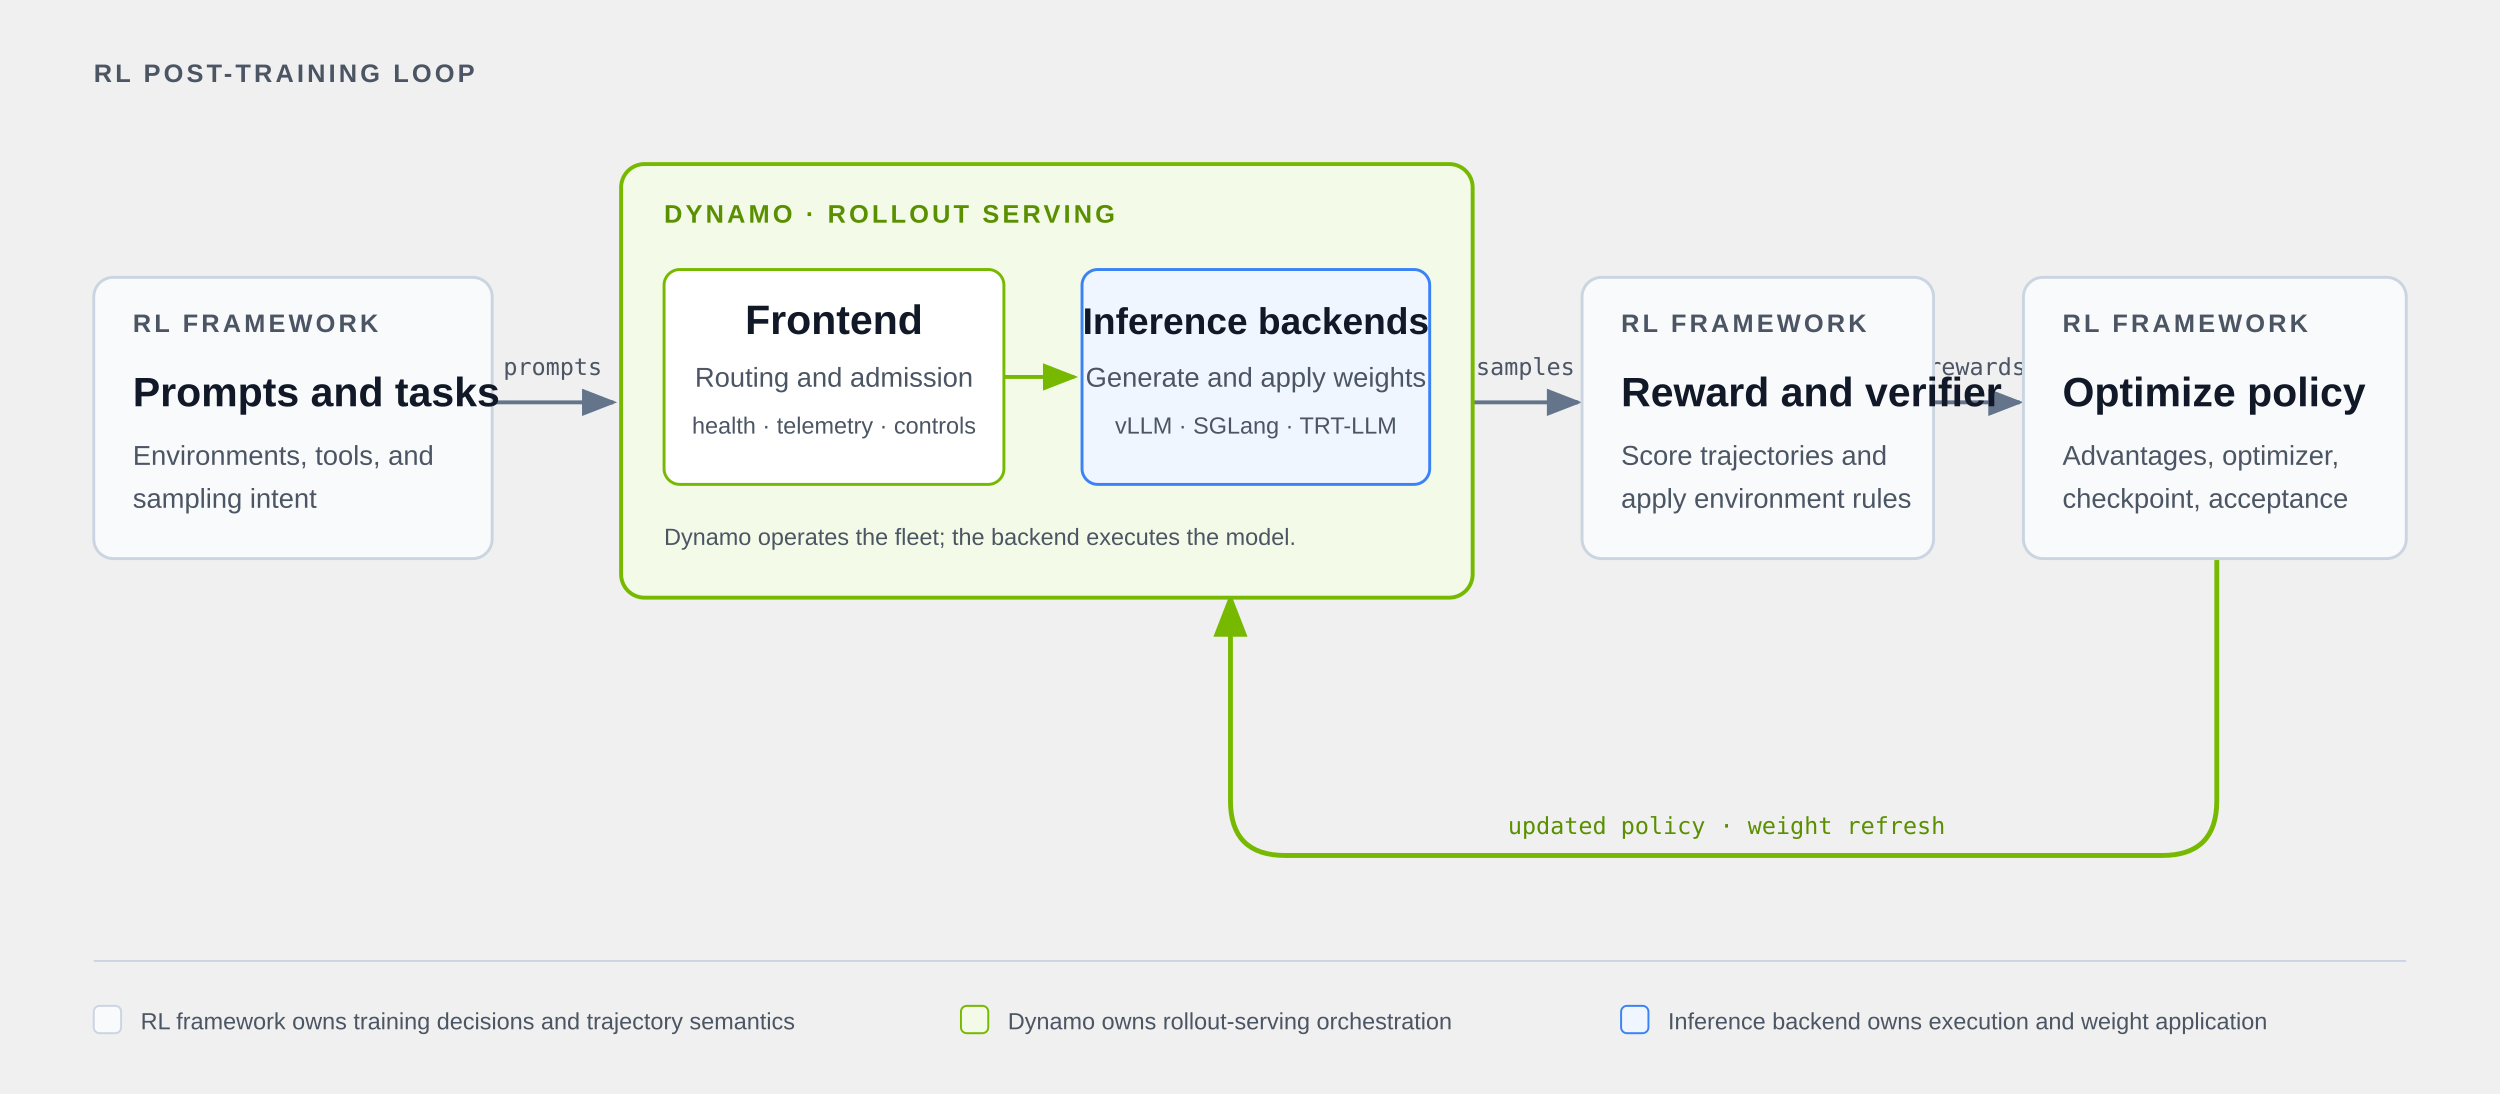
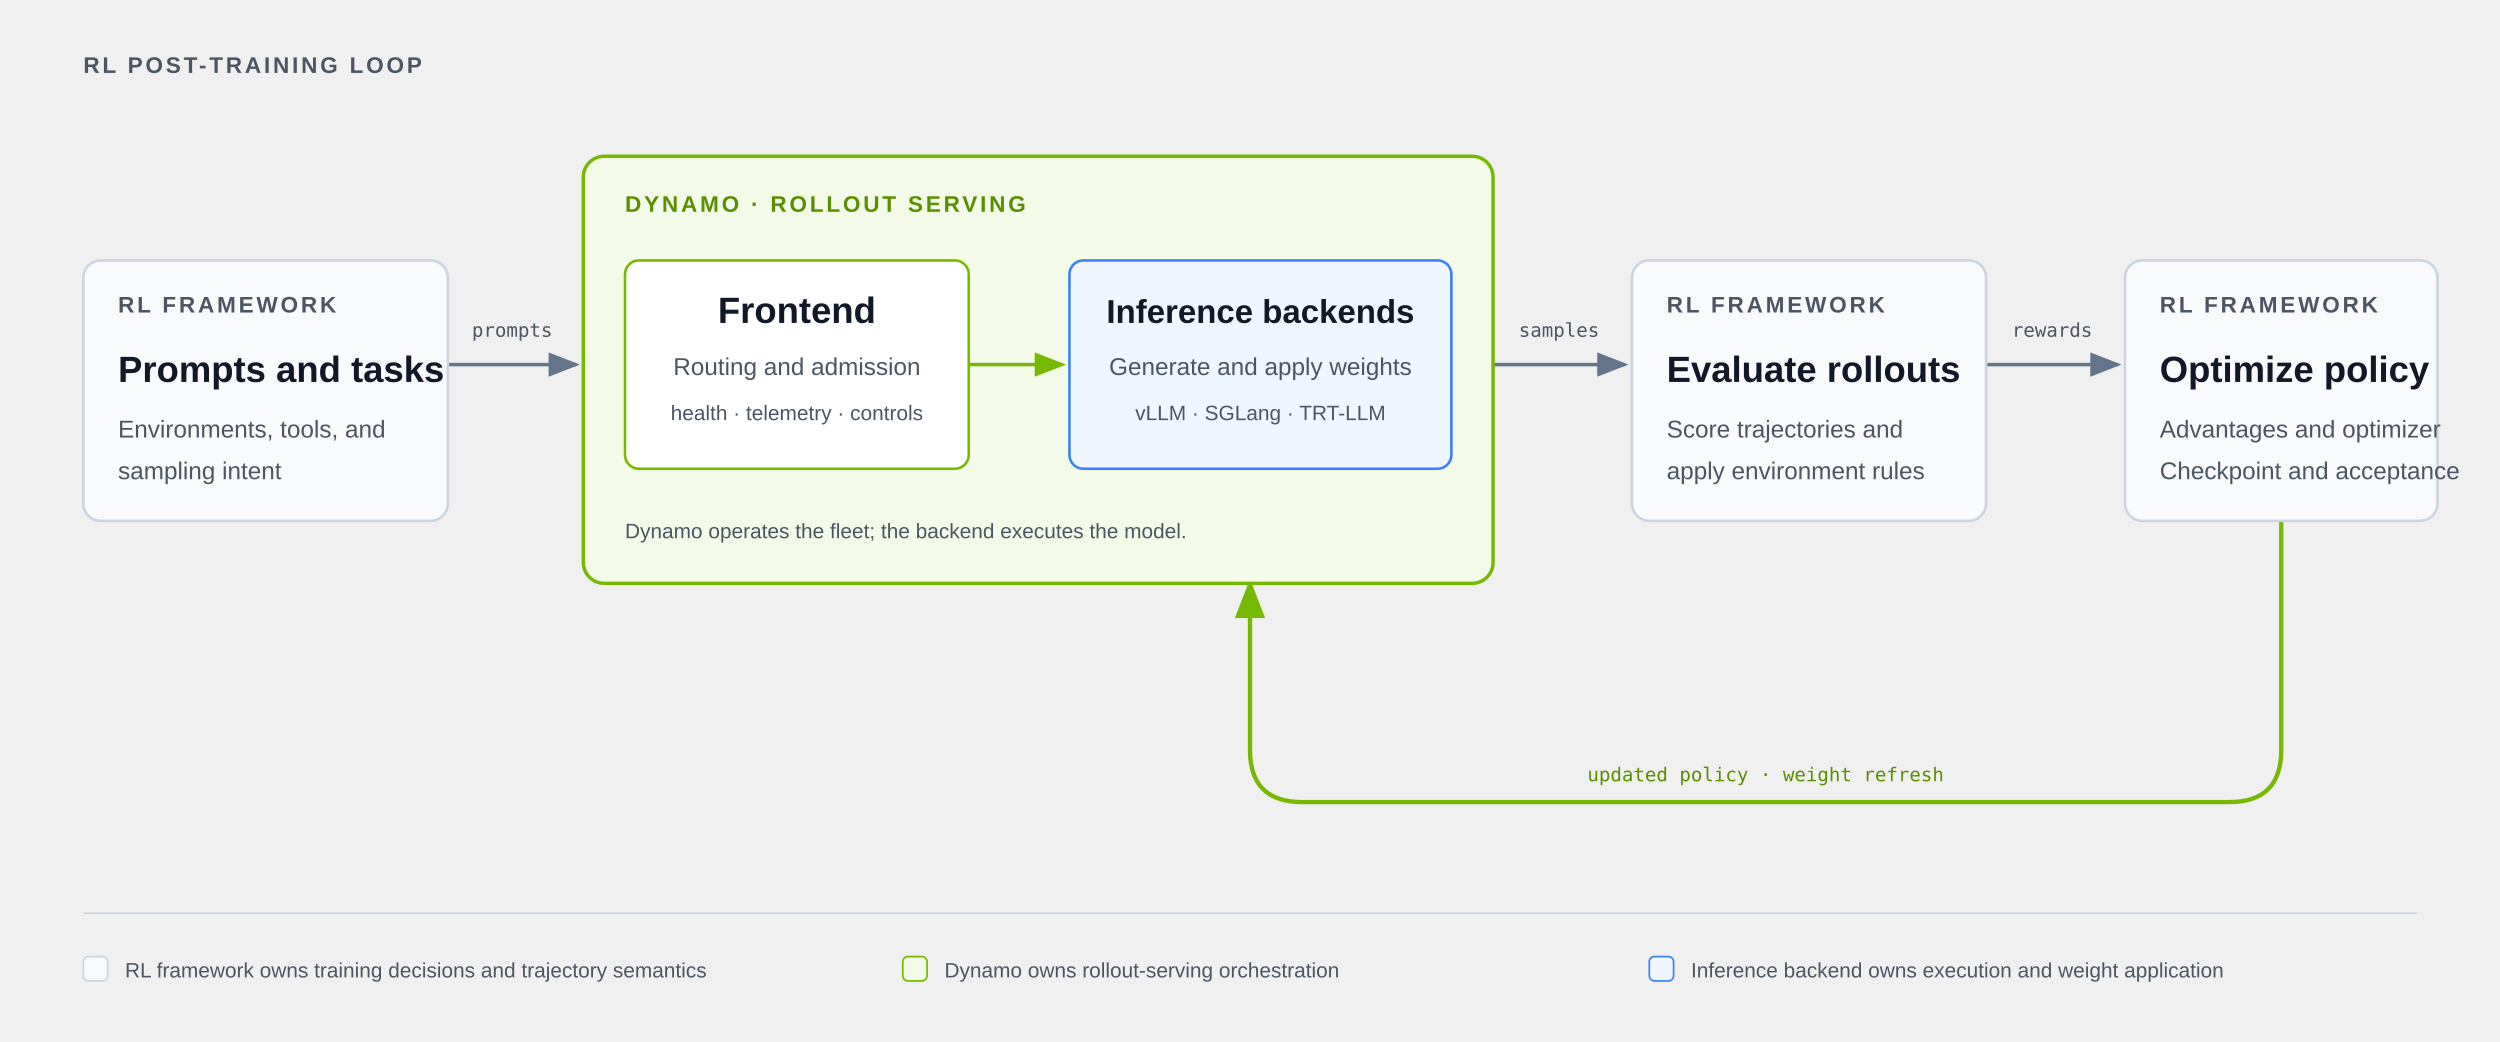
- <svg xmlns="http://www.w3.org/2000/svg" width="1280" height="560" viewBox="0 0 1280 560" role="img" aria-labelledby="title description">
+ <svg xmlns="http://www.w3.org/2000/svg" width="1440" height="600" viewBox="0 0 1440 600" role="img" aria-labelledby="title description">
  <style>
    text { font-family: Arial, Helvetica, sans-serif; fill: #111827; }
    .muted { fill: #4b5563; }
    .accent { fill: #5a8f00; }
    .line { stroke: #64748b; }
    .line-green { stroke: #76b900; }
    .arrow-head { fill: #64748b; }
    .arrow-head-green { fill: #76b900; }
    .panel { fill: #ffffff; }
    .panel-border { stroke: #cbd5e1; }
    .framework { fill: #f8fafc; stroke: #cbd5e1; }
    .dynamo { fill: #f3fae8; stroke: #76b900; }
    .backend { fill: #eff6ff; stroke: #3b82f6; }
    @media (prefers-color-scheme: dark) {
      text { fill: #f8fafc; }
      .muted { fill: #cbd5e1; }
      .accent { fill: #8ed100; }
      .line { stroke: #94a3b8; }
      .line-green { stroke: #8ed100; }
      .arrow-head { fill: #94a3b8; }
      .arrow-head-green { fill: #8ed100; }
      .panel { fill: #0f172a; }
      .panel-border { stroke: #475569; }
      .framework { fill: #111827; stroke: #475569; }
      .dynamo { fill: #17220d; stroke: #8ed100; }
      .backend { fill: #0f1d33; stroke: #60a5fa; }
    }
    .eyebrow { font-size: 13px; font-weight: 700; letter-spacing: 1.6px; }
    .title { font-size: 21px; font-weight: 700; }
    .inner-title { font-size: 19px; font-weight: 700; }
    .body { font-size: 14px; }
    .small { font-size: 12px; }
-     .arrow-label { font-family: ui-monospace, SFMono-Regular, Consolas, monospace; font-size: 12px; }
+     .arrow-label { font-family: ui-monospace, SFMono-Regular, Consolas, monospace; font-size: 11px; }
  </style>
  <defs>
    <marker id="arrow" markerWidth="9" markerHeight="7" refX="8" refY="3.5" orient="auto">
      <path d="M0,0 L9,3.5 L0,7 Z" class="arrow-head" />
    </marker>
    <marker id="arrow-green" markerWidth="9" markerHeight="7" refX="8" refY="3.5" orient="auto">
      <path d="M0,0 L9,3.5 L0,7 Z" class="arrow-head-green" />
    </marker>
  </defs>
  <text x="48" y="42" class="eyebrow muted">RL POST-TRAINING LOOP</text>
-   <line x1="252" y1="206" x2="314" y2="206" class="line" stroke-width="2" marker-end="url(#arrow)" />
-   <text x="283" y="192" class="arrow-label muted" text-anchor="middle">prompts</text>
-   <line x1="754" y1="206" x2="808" y2="206" class="line" stroke-width="2" marker-end="url(#arrow)" />
-   <text x="781" y="192" class="arrow-label muted" text-anchor="middle">samples</text>
-   <line x1="990" y1="206" x2="1034" y2="206" class="line" stroke-width="2" marker-end="url(#arrow)" />
-   <text x="1012" y="192" class="arrow-label muted" text-anchor="middle">rewards</text>
-   <path d="M 1135 286 L 1135 410 Q 1135 438 1107 438 L 658 438 Q 630 438 630 410 L 630 306" fill="none" class="line-green" stroke-width="2.5" marker-end="url(#arrow-green)" />
-   <text x="884" y="427" class="arrow-label accent" text-anchor="middle">updated policy · weight refresh</text>
-   <rect x="48" y="142" width="204" height="144" rx="10" class="framework" stroke-width="1.5" />
-   <text x="68" y="170" class="eyebrow muted">RL FRAMEWORK</text>
-   <text x="68" y="208" class="title">Prompts and tasks</text>
-   <text x="68" y="238" class="body muted">Environments, tools, and</text>
-   <text x="68" y="260" class="body muted">sampling intent</text>
-   <rect x="318" y="84" width="436" height="222" rx="12" class="dynamo" stroke-width="2" />
-   <text x="340" y="114" class="eyebrow accent">DYNAMO · ROLLOUT SERVING</text>
-   <rect x="340" y="138" width="174" height="110" rx="8" class="panel line-green" stroke-width="1.5" />
-   <text x="427" y="171" class="title" text-anchor="middle">Frontend</text>
-   <text x="427" y="198" class="body muted" text-anchor="middle">Routing and admission</text>
-   <text x="427" y="222" class="small muted" text-anchor="middle">health · telemetry · controls</text>
-   <line x1="514" y1="193" x2="550" y2="193" class="line-green" stroke-width="2" marker-end="url(#arrow-green)" />
-   <rect x="554" y="138" width="178" height="110" rx="8" class="backend" stroke-width="1.5" />
-   <text x="643" y="171" class="inner-title" text-anchor="middle">Inference backends</text>
-   <text x="643" y="198" class="body muted" text-anchor="middle">Generate and apply weights</text>
-   <text x="643" y="222" class="small muted" text-anchor="middle">vLLM · SGLang · TRT-LLM</text>
-   <text x="340" y="279" class="small muted">Dynamo operates the fleet; the backend executes the model.</text>
-   <rect x="810" y="142" width="180" height="144" rx="10" class="framework" stroke-width="1.5" />
-   <text x="830" y="170" class="eyebrow muted">RL FRAMEWORK</text>
-   <text x="830" y="208" class="title">Reward and verifier</text>
-   <text x="830" y="238" class="body muted">Score trajectories and</text>
-   <text x="830" y="260" class="body muted">apply environment rules</text>
-   <rect x="1036" y="142" width="196" height="144" rx="10" class="framework" stroke-width="1.5" />
-   <text x="1056" y="170" class="eyebrow muted">RL FRAMEWORK</text>
-   <text x="1056" y="208" class="title">Optimize policy</text>
-   <text x="1056" y="238" class="body muted">Advantages, optimizer,</text>
-   <text x="1056" y="260" class="body muted">checkpoint, acceptance</text>
-   <line x1="48" y1="492" x2="1232" y2="492" class="panel-border" stroke-width="1" />
-   <rect x="48" y="515" width="14" height="14" rx="3" class="framework" />
-   <text x="72" y="527" class="small muted">RL framework owns training decisions and trajectory semantics</text>
-   <rect x="492" y="515" width="14" height="14" rx="3" class="dynamo" />
-   <text x="516" y="527" class="small muted">Dynamo owns rollout-serving orchestration</text>
-   <rect x="830" y="515" width="14" height="14" rx="3" class="backend" />
-   <text x="854" y="527" class="small muted">Inference backend owns execution and weight application</text>
+   <line x1="258" y1="210" x2="332" y2="210" class="line" stroke-width="2" marker-end="url(#arrow)" />
+   <text x="295" y="194" class="arrow-label muted" text-anchor="middle">prompts</text>
+   <line x1="860" y1="210" x2="936" y2="210" class="line" stroke-width="2" marker-end="url(#arrow)" />
+   <text x="898" y="194" class="arrow-label muted" text-anchor="middle">samples</text>
+   <line x1="1144" y1="210" x2="1220" y2="210" class="line" stroke-width="2" marker-end="url(#arrow)" />
+   <text x="1182" y="194" class="arrow-label muted" text-anchor="middle">rewards</text>
+   <path d="M 1314 300 L 1314 432 Q 1314 462 1284 462 L 750 462 Q 720 462 720 432 L 720 336" fill="none" class="line-green" stroke-width="2.5" marker-end="url(#arrow-green)" />
+   <text x="1017" y="450" class="arrow-label accent" text-anchor="middle">updated policy · weight refresh</text>
+   <rect x="48" y="150" width="210" height="150" rx="10" class="framework" stroke-width="1.5" />
+   <text x="68" y="180" class="eyebrow muted">RL FRAMEWORK</text>
+   <text x="68" y="220" class="title">Prompts and tasks</text>
+   <text x="68" y="252" class="body muted">Environments, tools, and</text>
+   <text x="68" y="276" class="body muted">sampling intent</text>
+   <rect x="336" y="90" width="524" height="246" rx="12" class="dynamo" stroke-width="2" />
+   <text x="360" y="122" class="eyebrow accent">DYNAMO · ROLLOUT SERVING</text>
+   <rect x="360" y="150" width="198" height="120" rx="8" class="panel line-green" stroke-width="1.5" />
+   <text x="459" y="186" class="title" text-anchor="middle">Frontend</text>
+   <text x="459" y="216" class="body muted" text-anchor="middle">Routing and admission</text>
+   <text x="459" y="242" class="small muted" text-anchor="middle">health · telemetry · controls</text>
+   <line x1="558" y1="210" x2="612" y2="210" class="line-green" stroke-width="2" marker-end="url(#arrow-green)" />
+   <rect x="616" y="150" width="220" height="120" rx="8" class="backend" stroke-width="1.5" />
+   <text x="726" y="186" class="inner-title" text-anchor="middle">Inference backends</text>
+   <text x="726" y="216" class="body muted" text-anchor="middle">Generate and apply weights</text>
+   <text x="726" y="242" class="small muted" text-anchor="middle">vLLM · SGLang · TRT-LLM</text>
+   <text x="360" y="310" class="small muted">Dynamo operates the fleet; the backend executes the model.</text>
+   <rect x="940" y="150" width="204" height="150" rx="10" class="framework" stroke-width="1.5" />
+   <text x="960" y="180" class="eyebrow muted">RL FRAMEWORK</text>
+   <text x="960" y="220" class="title">Evaluate rollouts</text>
+   <text x="960" y="252" class="body muted">Score trajectories and</text>
+   <text x="960" y="276" class="body muted">apply environment rules</text>
+   <rect x="1224" y="150" width="180" height="150" rx="10" class="framework" stroke-width="1.5" />
+   <text x="1244" y="180" class="eyebrow muted">RL FRAMEWORK</text>
+   <text x="1244" y="220" class="title">Optimize policy</text>
+   <text x="1244" y="252" class="body muted">Advantages and optimizer</text>
+   <text x="1244" y="276" class="body muted">Checkpoint and acceptance</text>
+   <line x1="48" y1="526" x2="1392" y2="526" class="panel-border" stroke-width="1" />
+   <rect x="48" y="551" width="14" height="14" rx="3" class="framework" />
+   <text x="72" y="563" class="small muted">RL framework owns training decisions and trajectory semantics</text>
+   <rect x="520" y="551" width="14" height="14" rx="3" class="dynamo" />
+   <text x="544" y="563" class="small muted">Dynamo owns rollout-serving orchestration</text>
+   <rect x="950" y="551" width="14" height="14" rx="3" class="backend" />
+   <text x="974" y="563" class="small muted">Inference backend owns execution and weight application</text>
</svg>
